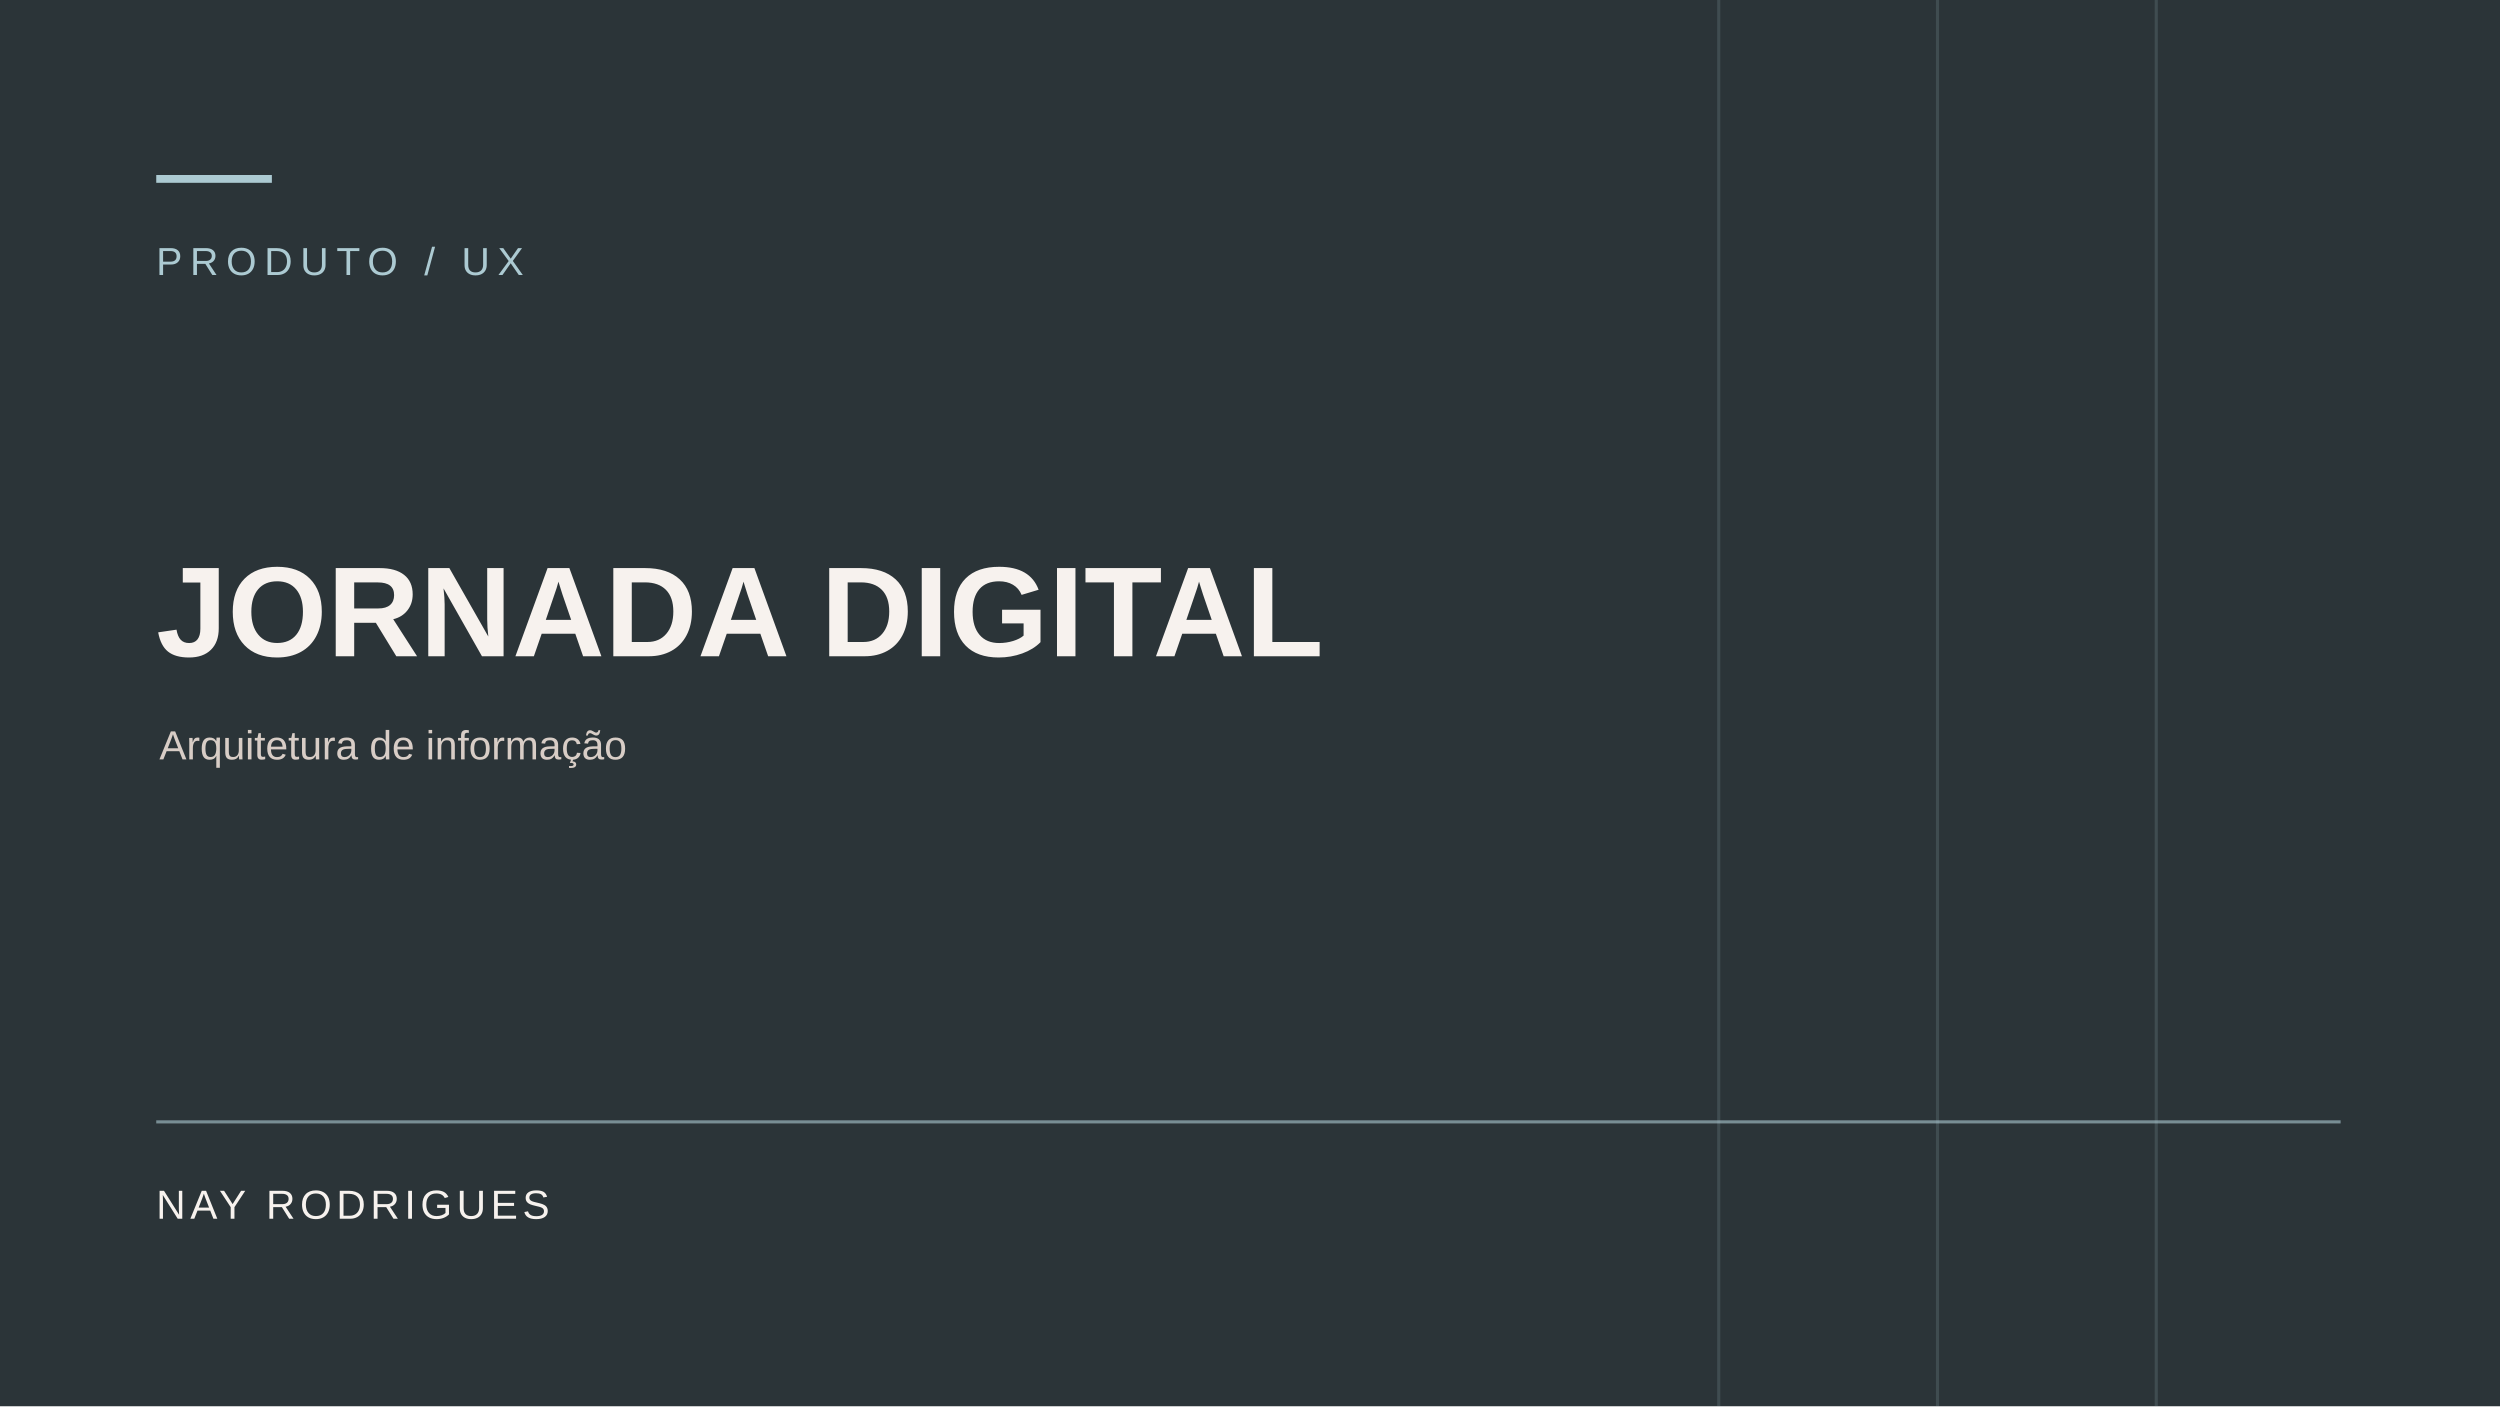
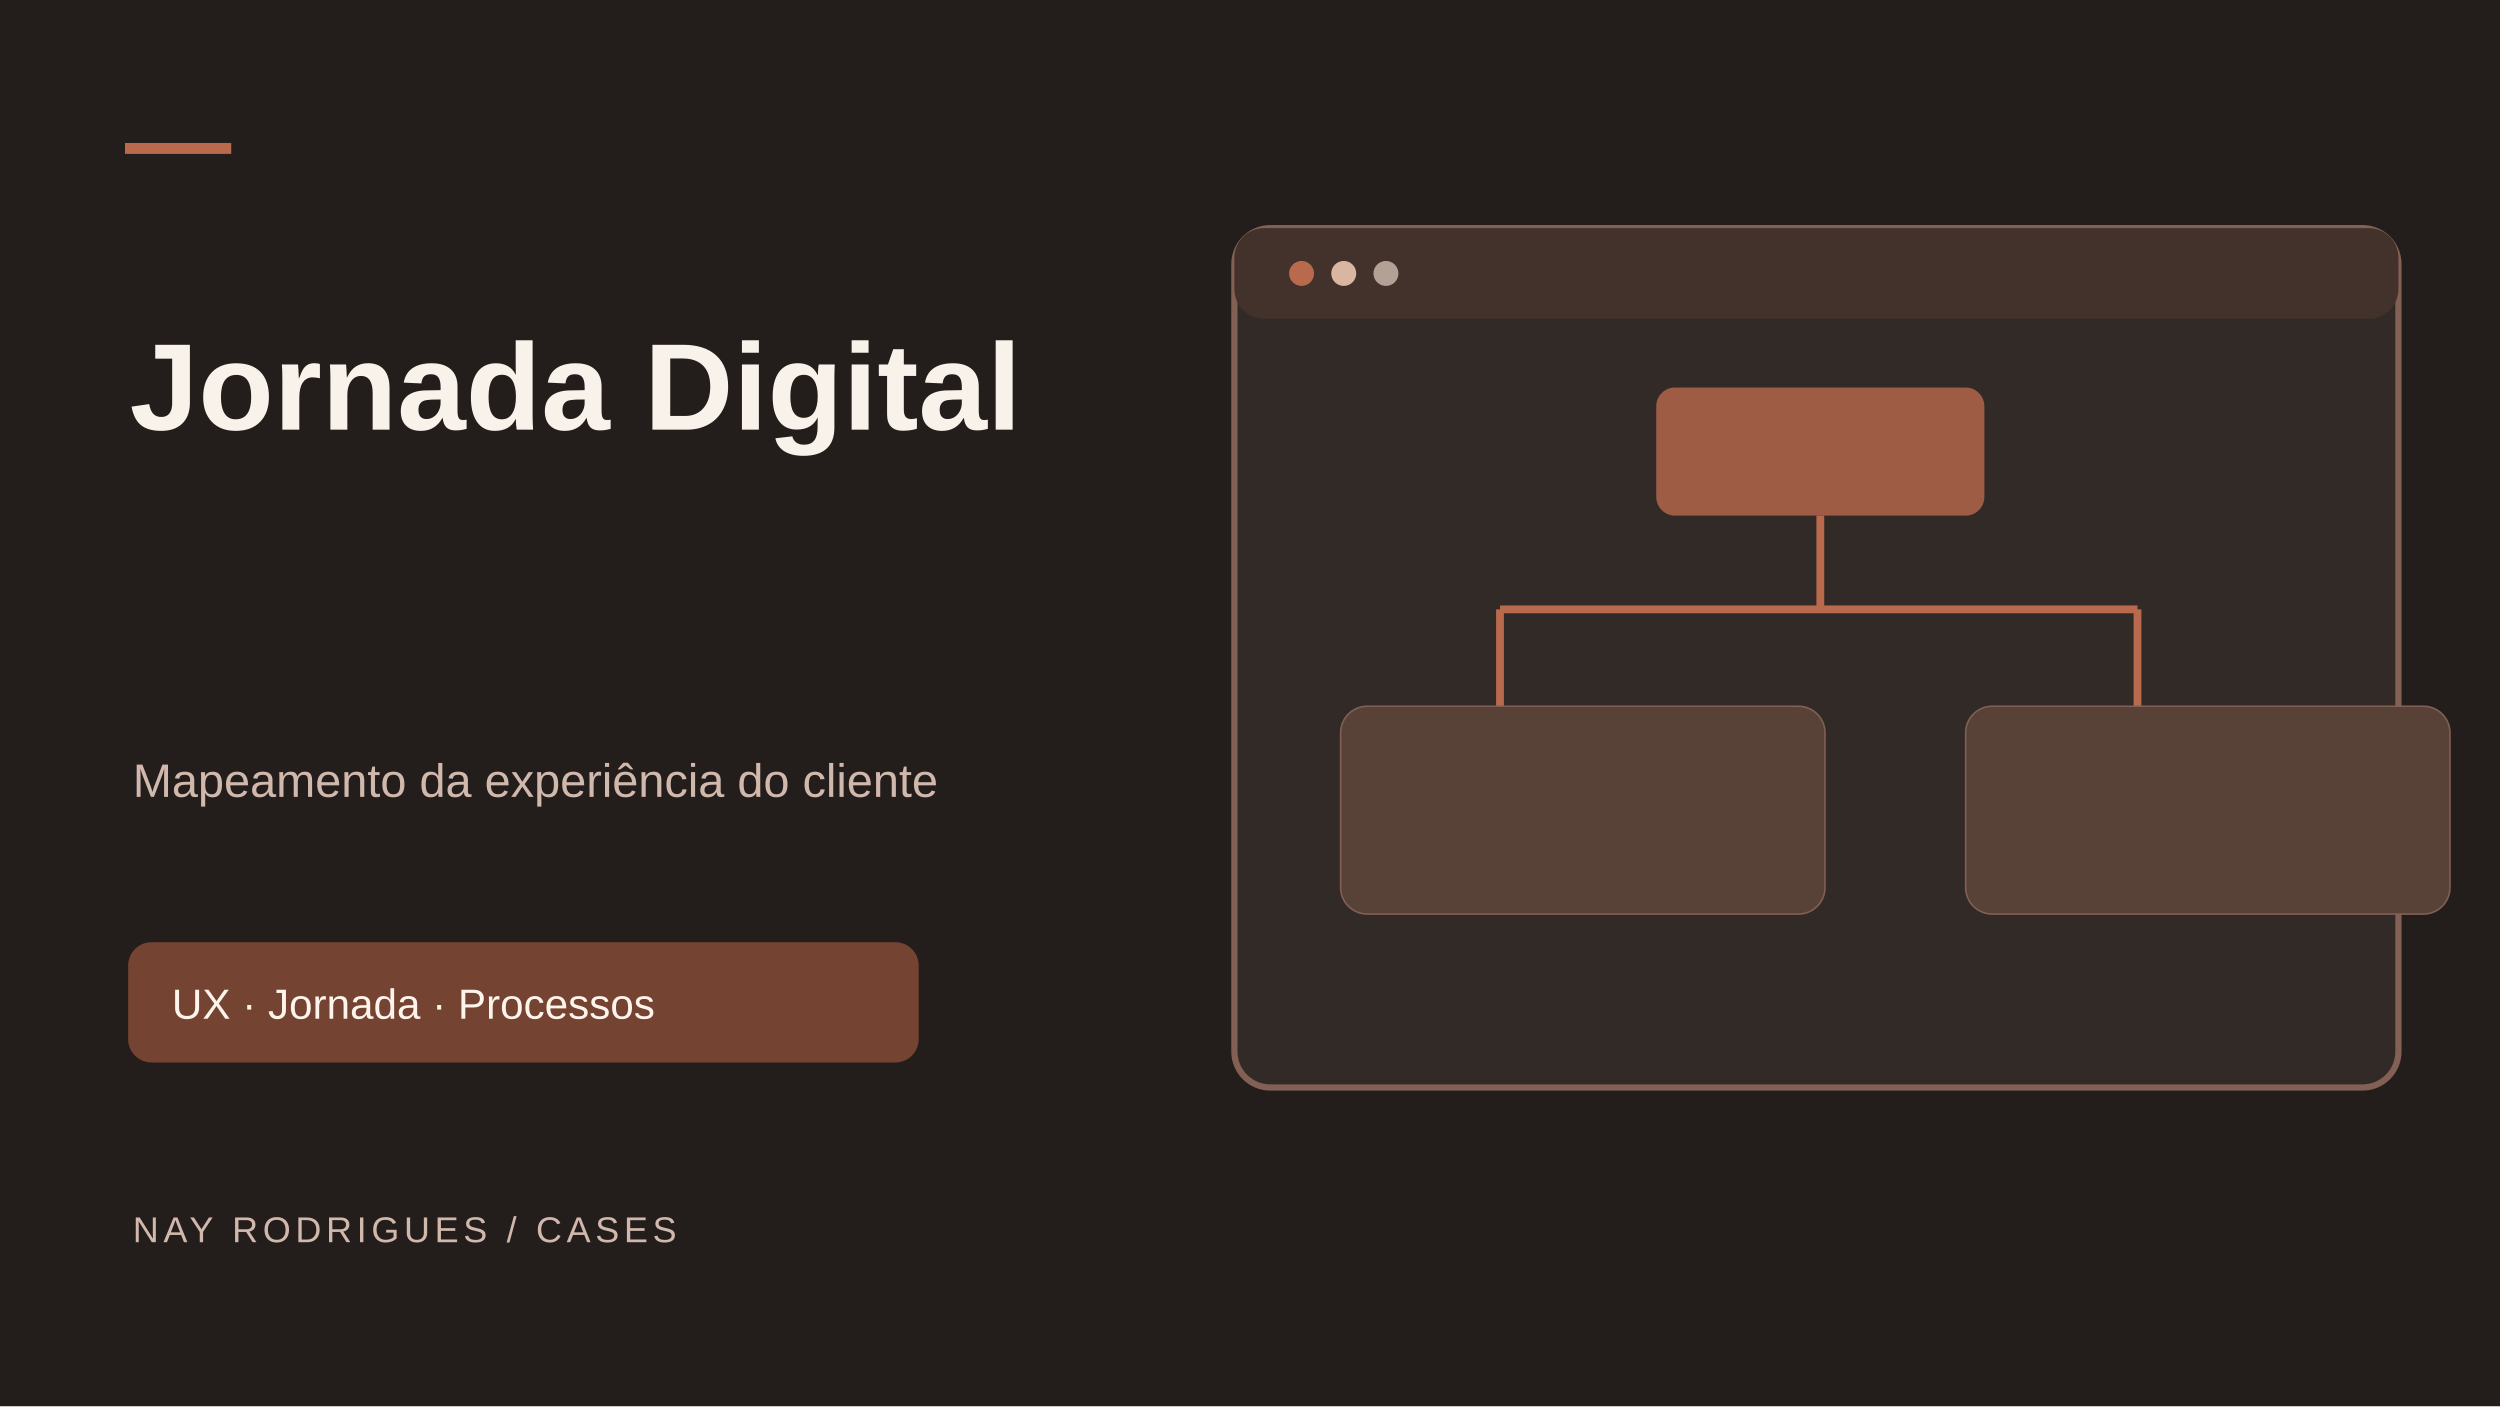
<svg xmlns="http://www.w3.org/2000/svg" width="1600" height="900" viewBox="0 0 1600 900">
-   <rect width="1600" height="900" fill="#2B3438" />
-   <path d="M1100 0 V900 M1240 0 V900 M1380 0 V900" stroke="#ACCAD2" stroke-width="2" opacity=".16" />
-   <rect x="100" y="112" width="74" height="5" fill="#ACCAD2" />
-   <text x="100" y="176" font-size="25" font-family="Arial" fill="#ACCAD2" letter-spacing="5">PRODUTO / UX</text>
-   <text x="100" y="420" font-size="82" font-family="Arial" font-weight="700" fill="#F7F2EE">JORNADA DIGITAL</text>
-   <text x="102" y="486" font-size="26" font-family="Arial" fill="#D8CDC6">Arquitetura de informação</text>
-   <path d="M100 718 H1498" stroke="#ACCAD2" stroke-width="2" opacity=".6" />
-   <text x="100" y="780" font-size="26" font-family="Arial" fill="#F7F2EE" letter-spacing="3">NAY RODRIGUES</text>
+   <rect width="1600" height="900" fill="#231D1C" />
+   <path d="M80 95 H148" stroke="#B9694C" stroke-width="7" />
+   <text x="83" y="275" font-family="Arial,sans-serif" font-size="79" font-weight="700" fill="#F8F2EB">Jornada Digital</text>
+   <text x="85" y="510" font-family="Arial,sans-serif" font-size="30" fill="#D1B8AD">Mapeamento da experiência do cliente</text>
+   <rect x="82" y="603" width="506" height="77" rx="15" fill="#744331" />
+   <text x="110" y="652" font-family="Arial,sans-serif" font-size="27" fill="#FFF4EC">UX · Jornada · Processos</text>
+   <text x="85" y="795" font-size="23" letter-spacing="3" font-family="Arial,sans-serif" fill="#D1B8AD">NAY RODRIGUES / CASES</text>
+   <rect x="790" y="146" width="745" height="550" rx="23" fill="#322A27" stroke="#826053" stroke-width="4" />
+   <rect x="790" y="146" width="745" height="58" rx="19" fill="#43312C" />
+   <circle cx="833" cy="175" r="8" fill="#B9694C" />
+   <circle cx="860" cy="175" r="8" fill="#D8B6A1" />
+   <circle cx="887" cy="175" r="8" fill="#B3A196" />
+   <rect x="1060" y="248" width="210" height="82" rx="12" fill="#B9694C" opacity=".8" />
+   <path d="M1165 330 V390 M960 390 H1368 M960 390 V455 M1368 390 V455" fill="none" stroke="#B9694C" stroke-width="5" />
+   <rect x="858" y="452" width="310" height="133" rx="17" fill="#584238" stroke="#826053" />
+   <rect x="1258" y="452" width="310" height="133" rx="17" fill="#584238" stroke="#826053" />
</svg>
